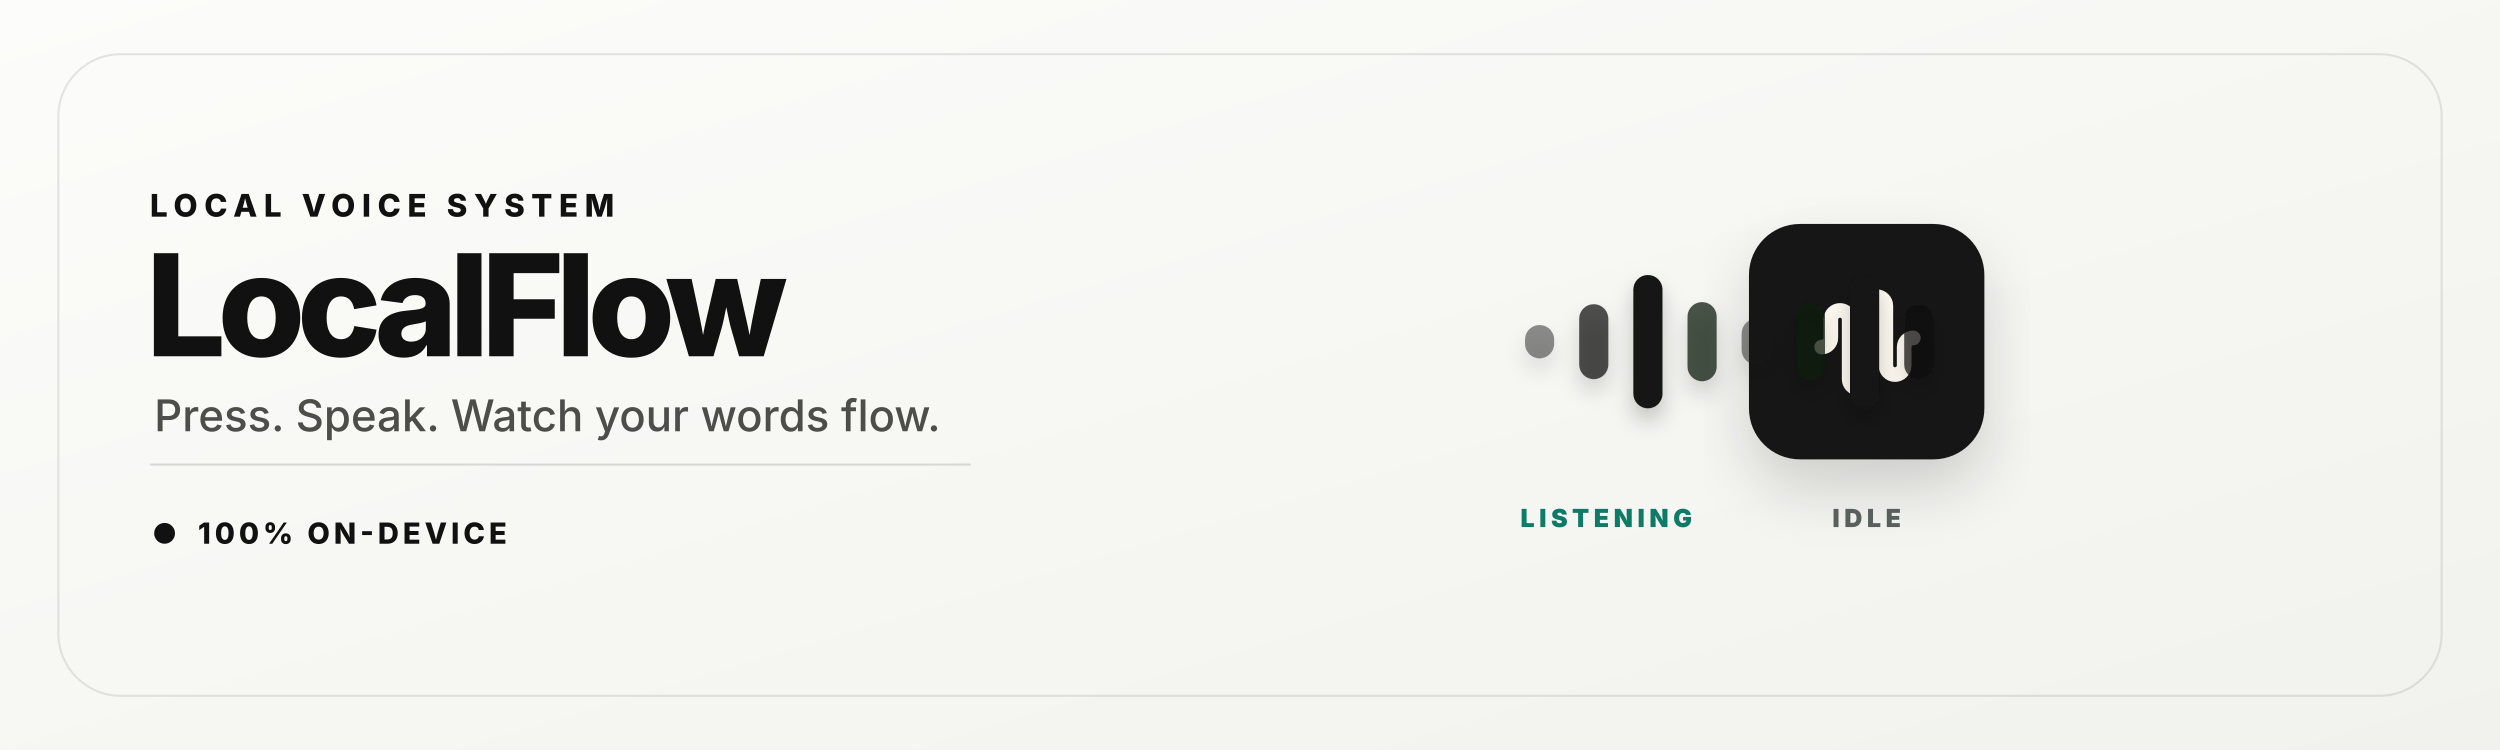
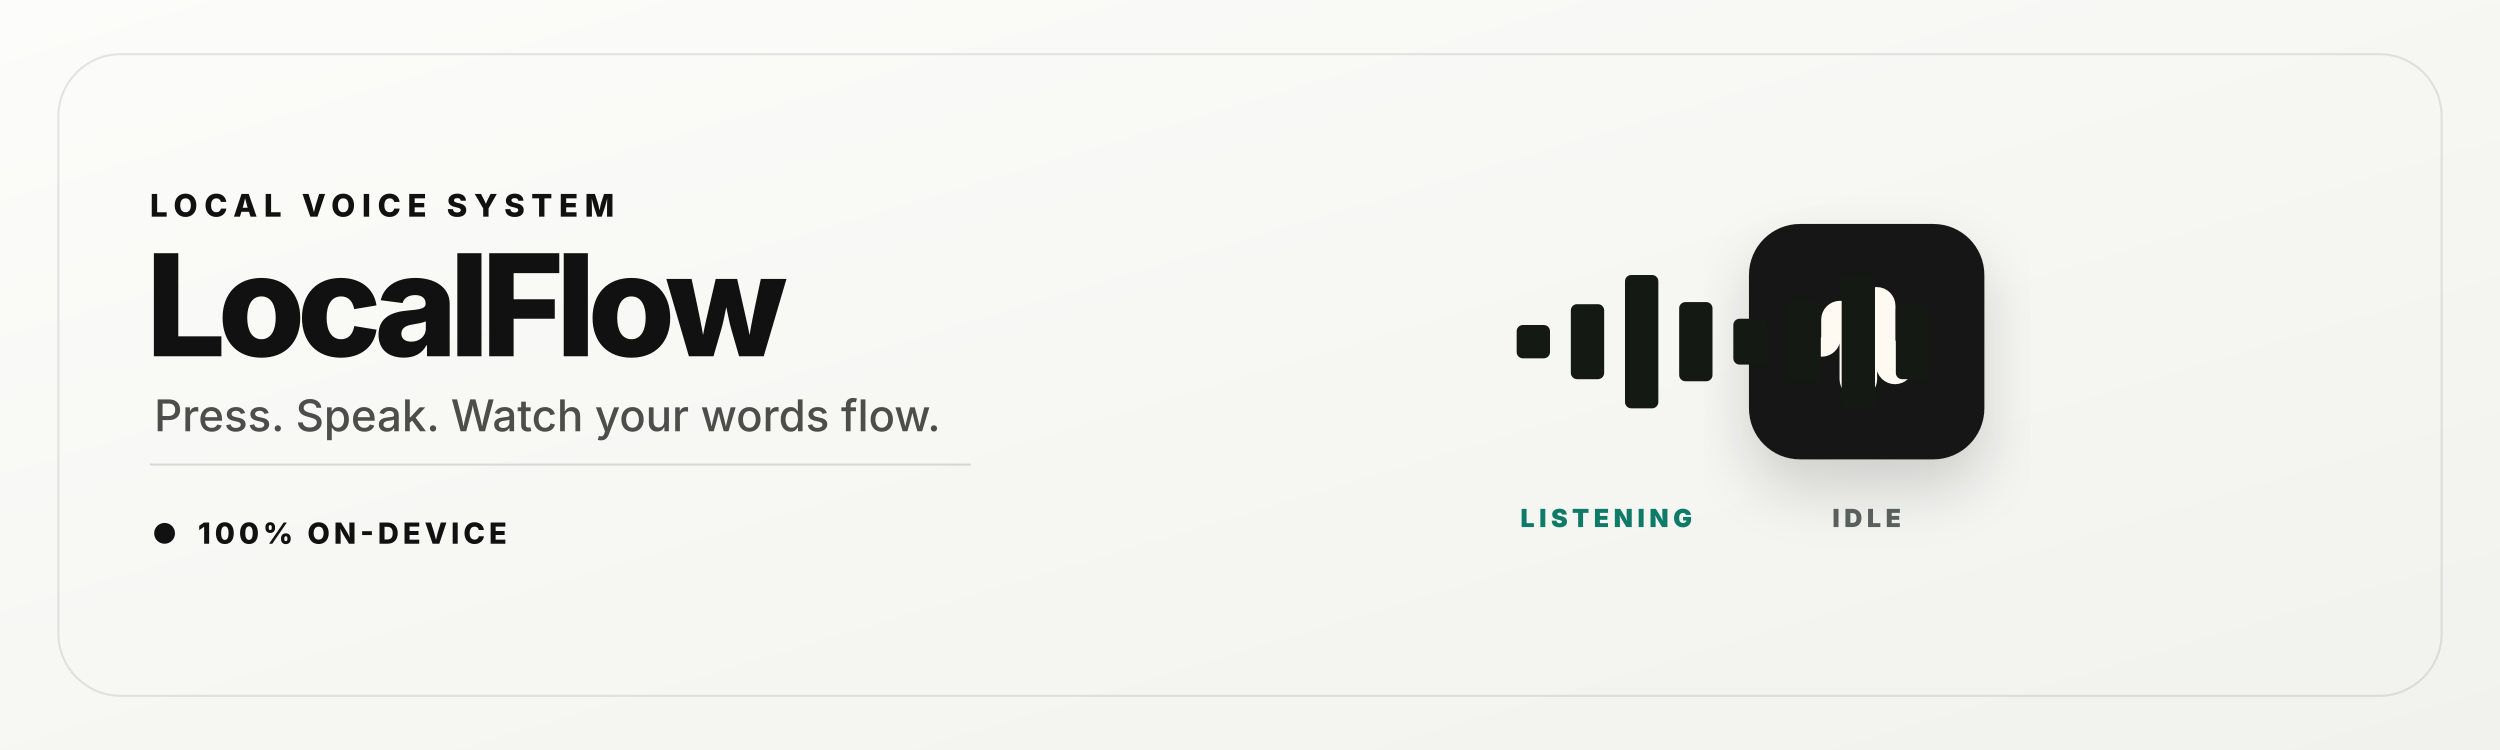
<svg xmlns="http://www.w3.org/2000/svg" viewBox="0 0 1200 360" width="1200" height="360" role="img" aria-labelledby="title description">
  <defs>
    <linearGradient id="surface" x1="0" y1="0" x2="1" y2="1">
      <stop offset="0" stop-color="#fcfcfa" />
      <stop offset="1" stop-color="#f1f1ed" />
    </linearGradient>
    <filter id="shadow" x="-20%" y="-30%" width="140%" height="170%">
      <feDropShadow dx="0" dy="14" stdDeviation="14" flood-color="#111111" flood-opacity=".16" />
-     </filter>
-     <filter id="barShadow" x="-40%" y="-30%" width="180%" height="170%">
-       <feDropShadow dx="0" dy="6" stdDeviation="5" flood-color="#111111" flood-opacity=".22" />
    </filter>
  </defs>
  <rect width="1200" height="360" fill="url(#surface)" />
  <rect x="28" y="26" width="1144" height="308" rx="30" fill="none" stroke="#111111" stroke-opacity=".1" />
  <path d="M72 223H466" stroke="#111111" stroke-opacity=".14" />
  <text x="72" y="104" fill="#111111" font-family="Avenir Next, Inter, Helvetica Neue, Arial, sans-serif" font-size="15" font-weight="800" letter-spacing="3.2">LOCAL VOICE SYSTEM</text>
  <text x="70" y="171" fill="#111111" font-family="Avenir Next, Inter, Helvetica Neue, Arial, sans-serif" font-size="68" font-weight="800" letter-spacing="-4">LocalFlow</text>
  <text x="74" y="207" fill="#4d4d4a" font-family="Avenir Next, Inter, Helvetica Neue, Arial, sans-serif" font-size="21" font-weight="500">Press. Speak. Watch your words flow.</text>
  <g transform="translate(72 249)">
    <circle cx="7" cy="7" r="5" fill="#111111">
      <animate attributeName="opacity" values="1;.35;1" dur="1.2s" repeatCount="indefinite" />
    </circle>
    <text x="23" y="12" fill="#111111" font-family="Avenir Next, Inter, Helvetica Neue, Arial, sans-serif" font-size="14" font-weight="800" letter-spacing="1.9">100% ON-DEVICE</text>
  </g>
  <g filter="url(#shadow)">
    <rect x="840" y="108" width="112" height="112" rx="24" fill="#151914" stroke="#151914" stroke-width="1">
      <animate attributeName="x" values="840;840;590;590;840;840" dur="5.6s" repeatCount="indefinite" keyTimes="0;.17;.29;.79;.91;1" calcMode="spline" keySplines=".72 0 .28 1;.72 0 .28 1;.72 0 .28 1;.72 0 .28 1;.72 0 .28 1" />
      <animate attributeName="width" values="112;112;362;362;112;112" dur="5.6s" repeatCount="indefinite" keyTimes="0;.17;.29;.79;.91;1" calcMode="spline" keySplines=".72 0 .28 1;.72 0 .28 1;.72 0 .28 1;.72 0 .28 1;.72 0 .28 1" />
      <animate attributeName="rx" values="24;24;16;16;24;24" dur="5.6s" repeatCount="indefinite" keyTimes="0;.17;.29;.79;.91;1" calcMode="spline" keySplines=".72 0 .28 1;.72 0 .28 1;.72 0 .28 1;.72 0 .28 1;.72 0 .28 1" />
      <animate attributeName="fill" values="#151914;#151914;#ffffff;#ffffff;#151914;#151914" dur="5.6s" repeatCount="indefinite" keyTimes="0;.17;.29;.79;.91;1" calcMode="spline" keySplines=".72 0 .28 1;.72 0 .28 1;.72 0 .28 1;.72 0 .28 1;.72 0 .28 1" />
      <animate attributeName="stroke" values="#151914;#151914;#d3d3ce;#d3d3ce;#151914;#151914" dur="5.6s" repeatCount="indefinite" keyTimes="0;.17;.29;.79;.91;1" calcMode="spline" keySplines=".72 0 .28 1;.72 0 .28 1;.72 0 .28 1;.72 0 .28 1;.72 0 .28 1" />
    </rect>
  </g>
-   <g fill="none" stroke="#fffaf1" stroke-width="3.2" stroke-linecap="round" stroke-linejoin="round">
+   <g fill="none" stroke="#fffaf1" stroke-width="4.2" stroke-linecap="round" stroke-linejoin="round">
    <animateTransform attributeName="transform" type="translate" values="0 0;0 0;-250 0;-250 0;0 0;0 0" dur="5.6s" repeatCount="indefinite" keyTimes="0;.17;.29;.79;.91;1" calcMode="spline" keySplines=".72 0 .28 1;.72 0 .28 1;.72 0 .28 1;.72 0 .28 1;.72 0 .28 1" />
    <animate attributeName="stroke" values="#fffaf1;#fffaf1;#151914;#151914;#fffaf1;#fffaf1" dur="5.6s" repeatCount="indefinite" keyTimes="0;.17;.29;.79;.91;1" calcMode="spline" keySplines=".72 0 .28 1;.72 0 .28 1;.72 0 .28 1;.72 0 .28 1;.72 0 .28 1" />
    <path transform="translate(870 138) scale(2.2)" d="M2 13a2 2 0 0 0 2-2V7a2 2 0 0 1 4 0v13a2 2 0 0 0 4 0V4a2 2 0 0 1 4 0v13a2 2 0 0 0 4 0v-4a2 2 0 0 1 2-2" />
  </g>
-   <g fill="#151914" filter="url(#barShadow)">
+   <g fill="#151914">
    <animate attributeName="opacity" values="0;0;1;1;0;0" dur="5.6s" repeatCount="indefinite" keyTimes="0;.22;.32;.77;.86;1" />
-     <rect x="732" y="156" width="14" height="16" rx="7" opacity=".48">
+     <rect x="728" y="156" width="16" height="16" rx="3">
      <animate attributeName="height" values="16;42;16" dur=".72s" repeatCount="indefinite" />
      <animate attributeName="y" values="156;143;156" dur=".72s" repeatCount="indefinite" />
    </rect>
-     <rect x="758" y="146" width="14" height="36" rx="7" opacity=".72">
+     <rect x="754" y="146" width="16" height="36" rx="3">
      <animate attributeName="height" values="36;66;36" dur=".72s" begin="-.09s" repeatCount="indefinite" />
      <animate attributeName="y" values="146;131;146" dur=".72s" begin="-.09s" repeatCount="indefinite" />
    </rect>
-     <rect x="784" y="132" width="14" height="64" rx="7">
+     <rect x="780" y="132" width="16" height="64" rx="3">
      <animate attributeName="height" values="64;92;64" dur=".72s" begin="-.31s" repeatCount="indefinite" />
      <animate attributeName="y" values="132;118;132" dur=".72s" begin="-.31s" repeatCount="indefinite" />
    </rect>
-     <rect x="810" y="145" width="14" height="38" rx="7" opacity=".74">
+     <rect x="806" y="145" width="16" height="38" rx="3">
      <animate attributeName="height" values="38;70;38" dur=".72s" begin="-.18s" repeatCount="indefinite" />
      <animate attributeName="y" values="145;129;145" dur=".72s" begin="-.18s" repeatCount="indefinite" />
    </rect>
-     <rect x="836" y="153" width="14" height="22" rx="7" opacity=".48">
+     <rect x="832" y="153" width="16" height="22" rx="3">
      <animate attributeName="height" values="22;50;22" dur=".72s" begin="-.43s" repeatCount="indefinite" />
      <animate attributeName="y" values="153;139;153" dur=".72s" begin="-.43s" repeatCount="indefinite" />
    </rect>
-     <rect x="862" y="145" width="14" height="38" rx="7" opacity=".74">
+     <rect x="858" y="145" width="16" height="38" rx="3">
      <animate attributeName="height" values="38;70;38" dur=".72s" begin="-.23s" repeatCount="indefinite" />
      <animate attributeName="y" values="145;129;145" dur=".72s" begin="-.23s" repeatCount="indefinite" />
    </rect>
-     <rect x="888" y="132" width="14" height="64" rx="7">
+     <rect x="884" y="132" width="16" height="64" rx="3">
      <animate attributeName="height" values="64;92;64" dur=".72s" begin="-.51s" repeatCount="indefinite" />
      <animate attributeName="y" values="132;118;132" dur=".72s" begin="-.51s" repeatCount="indefinite" />
    </rect>
-     <rect x="914" y="146" width="14" height="36" rx="7" opacity=".72">
+     <rect x="910" y="146" width="16" height="36" rx="3">
      <animate attributeName="height" values="36;66;36" dur=".72s" begin="-.13s" repeatCount="indefinite" />
      <animate attributeName="y" values="146;131;146" dur=".72s" begin="-.13s" repeatCount="indefinite" />
    </rect>
  </g>
  <g fill="#59605c" font-family="Avenir Next, Inter, Helvetica Neue, Arial, sans-serif">
    <animate attributeName="opacity" values="1;1;0;0;1;1" dur="5.6s" repeatCount="indefinite" keyTimes="0;.19;.29;.79;.88;1" />
    <text x="896" y="253" text-anchor="middle" font-size="12" font-weight="900" letter-spacing="2.2">IDLE</text>
  </g>
  <g fill="#0d7b67" font-family="Avenir Next, Inter, Helvetica Neue, Arial, sans-serif">
    <animate attributeName="opacity" values="0;0;1;1;0;0" dur="5.6s" repeatCount="indefinite" keyTimes="0;.22;.32;.77;.86;1" />
    <text x="771" y="253" text-anchor="middle" font-size="12" font-weight="900" letter-spacing="2.2">LISTENING</text>
  </g>
</svg>
